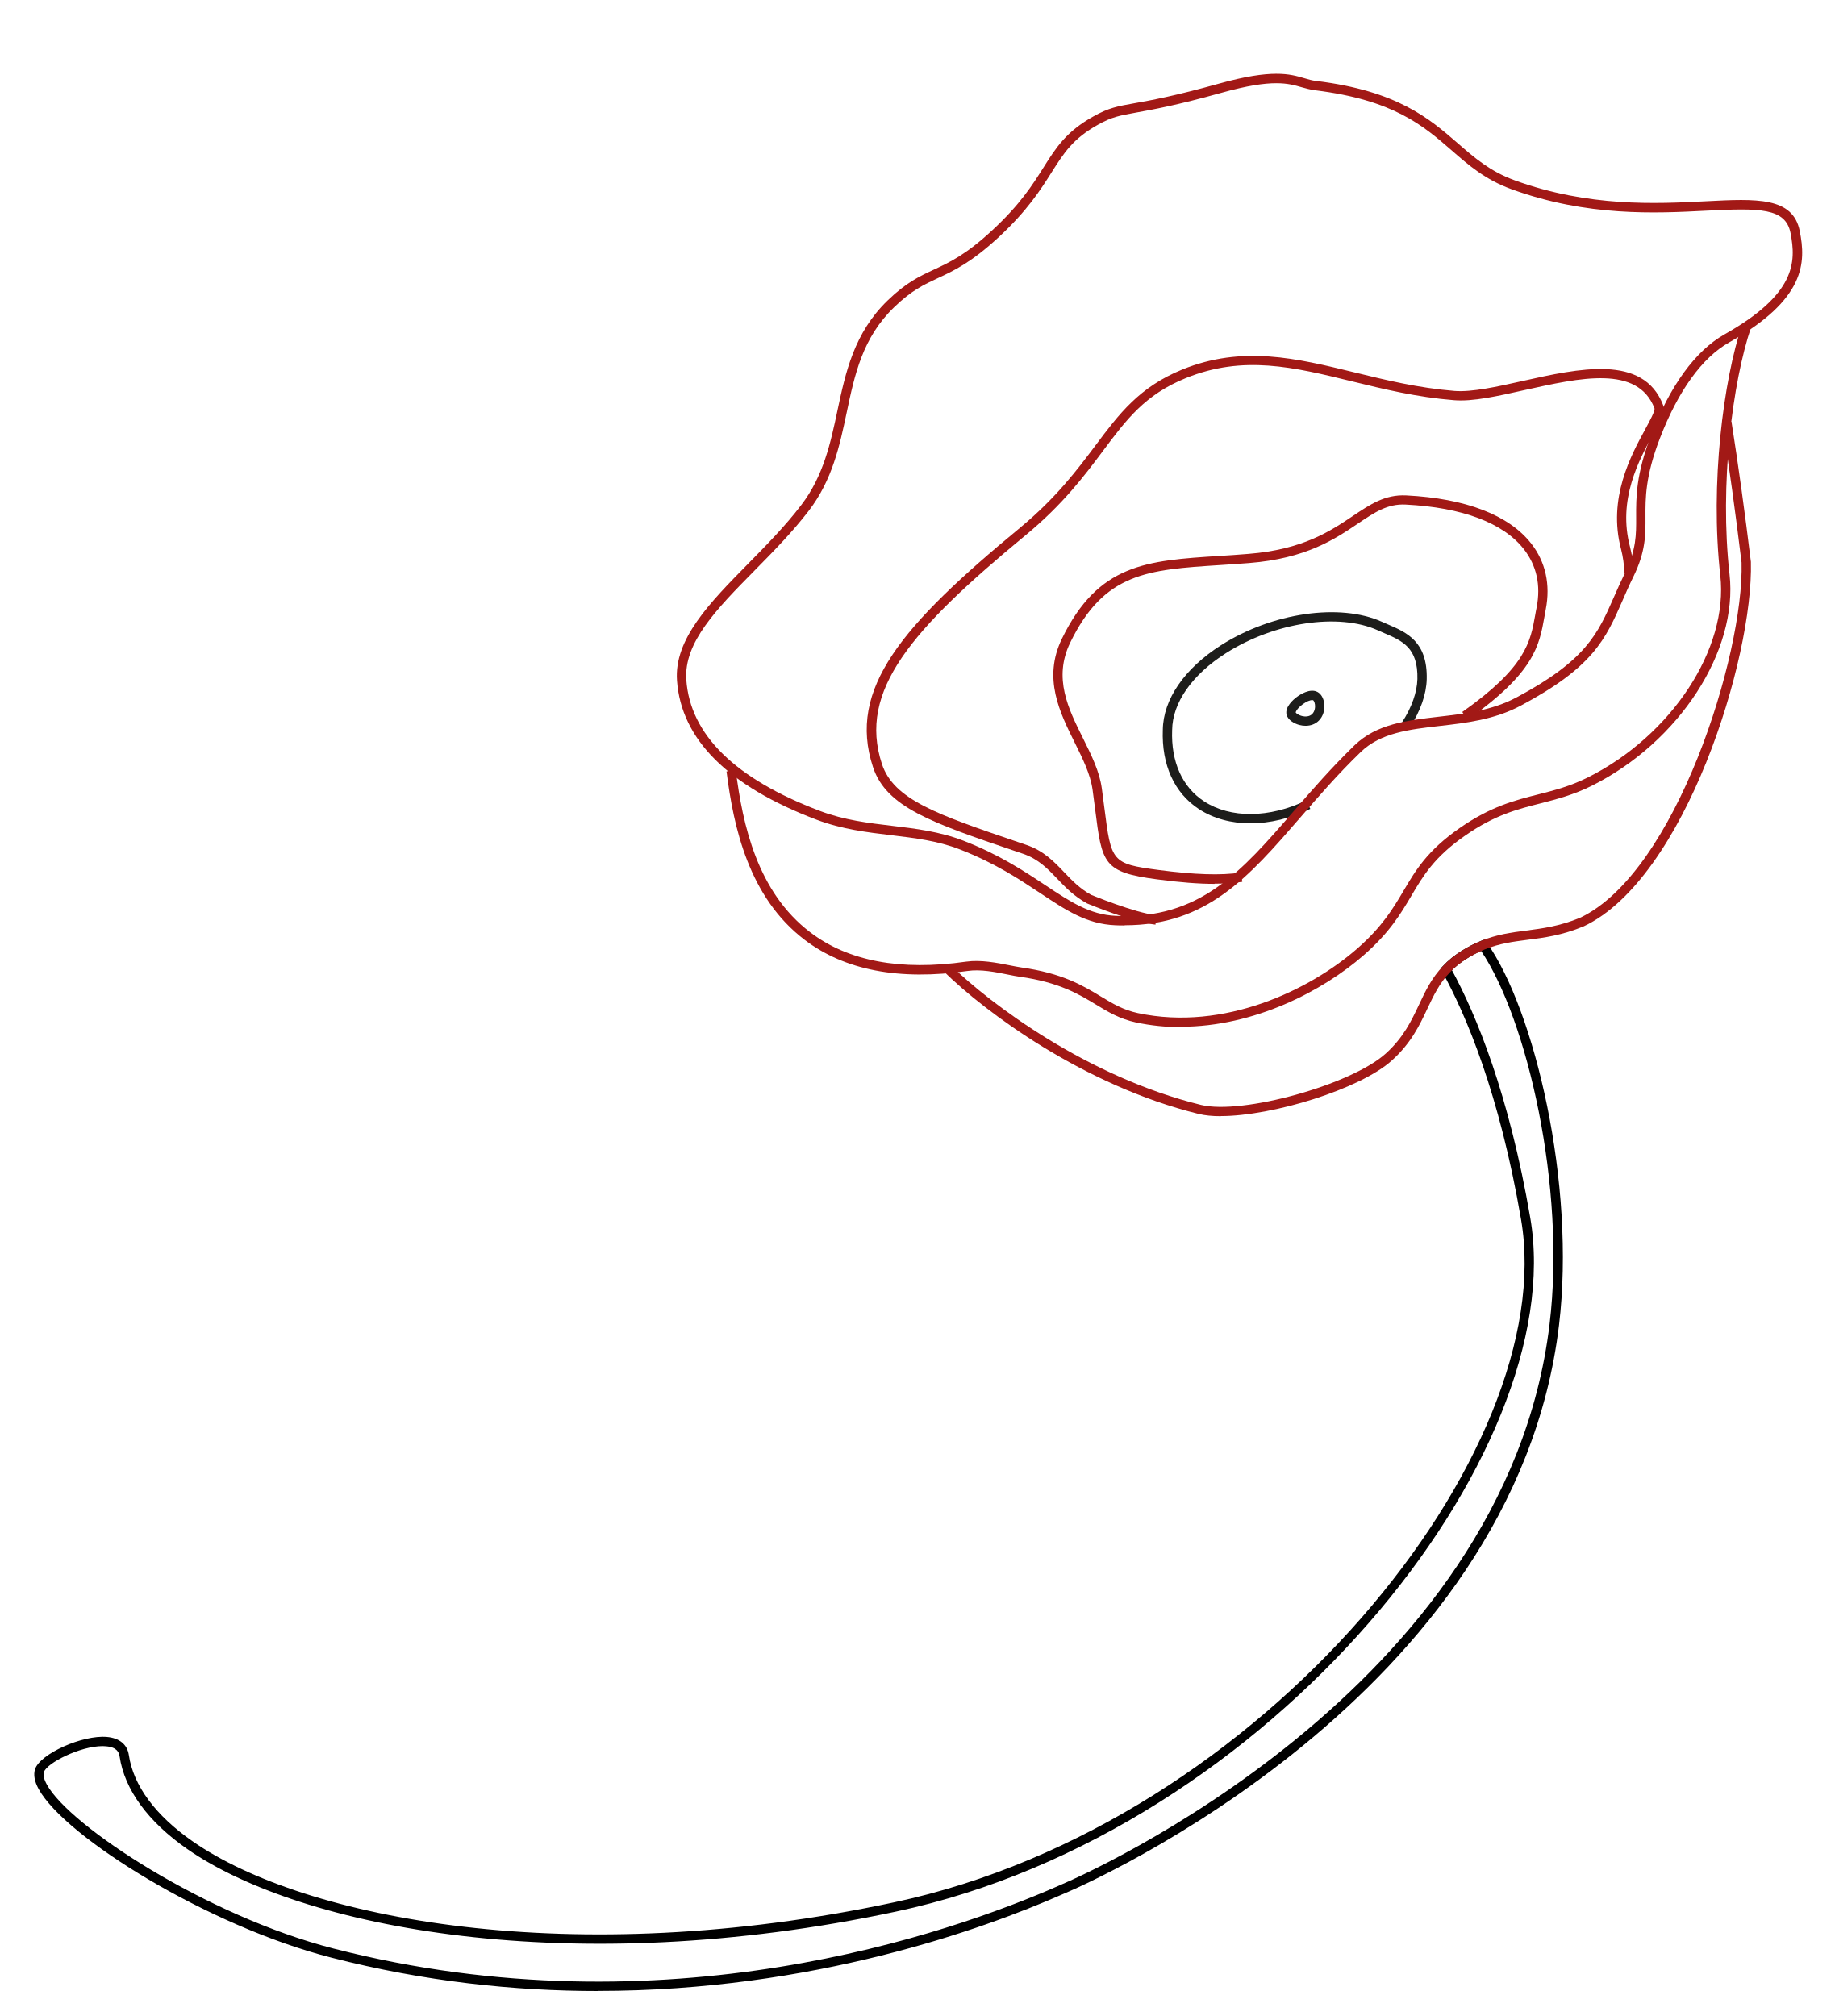
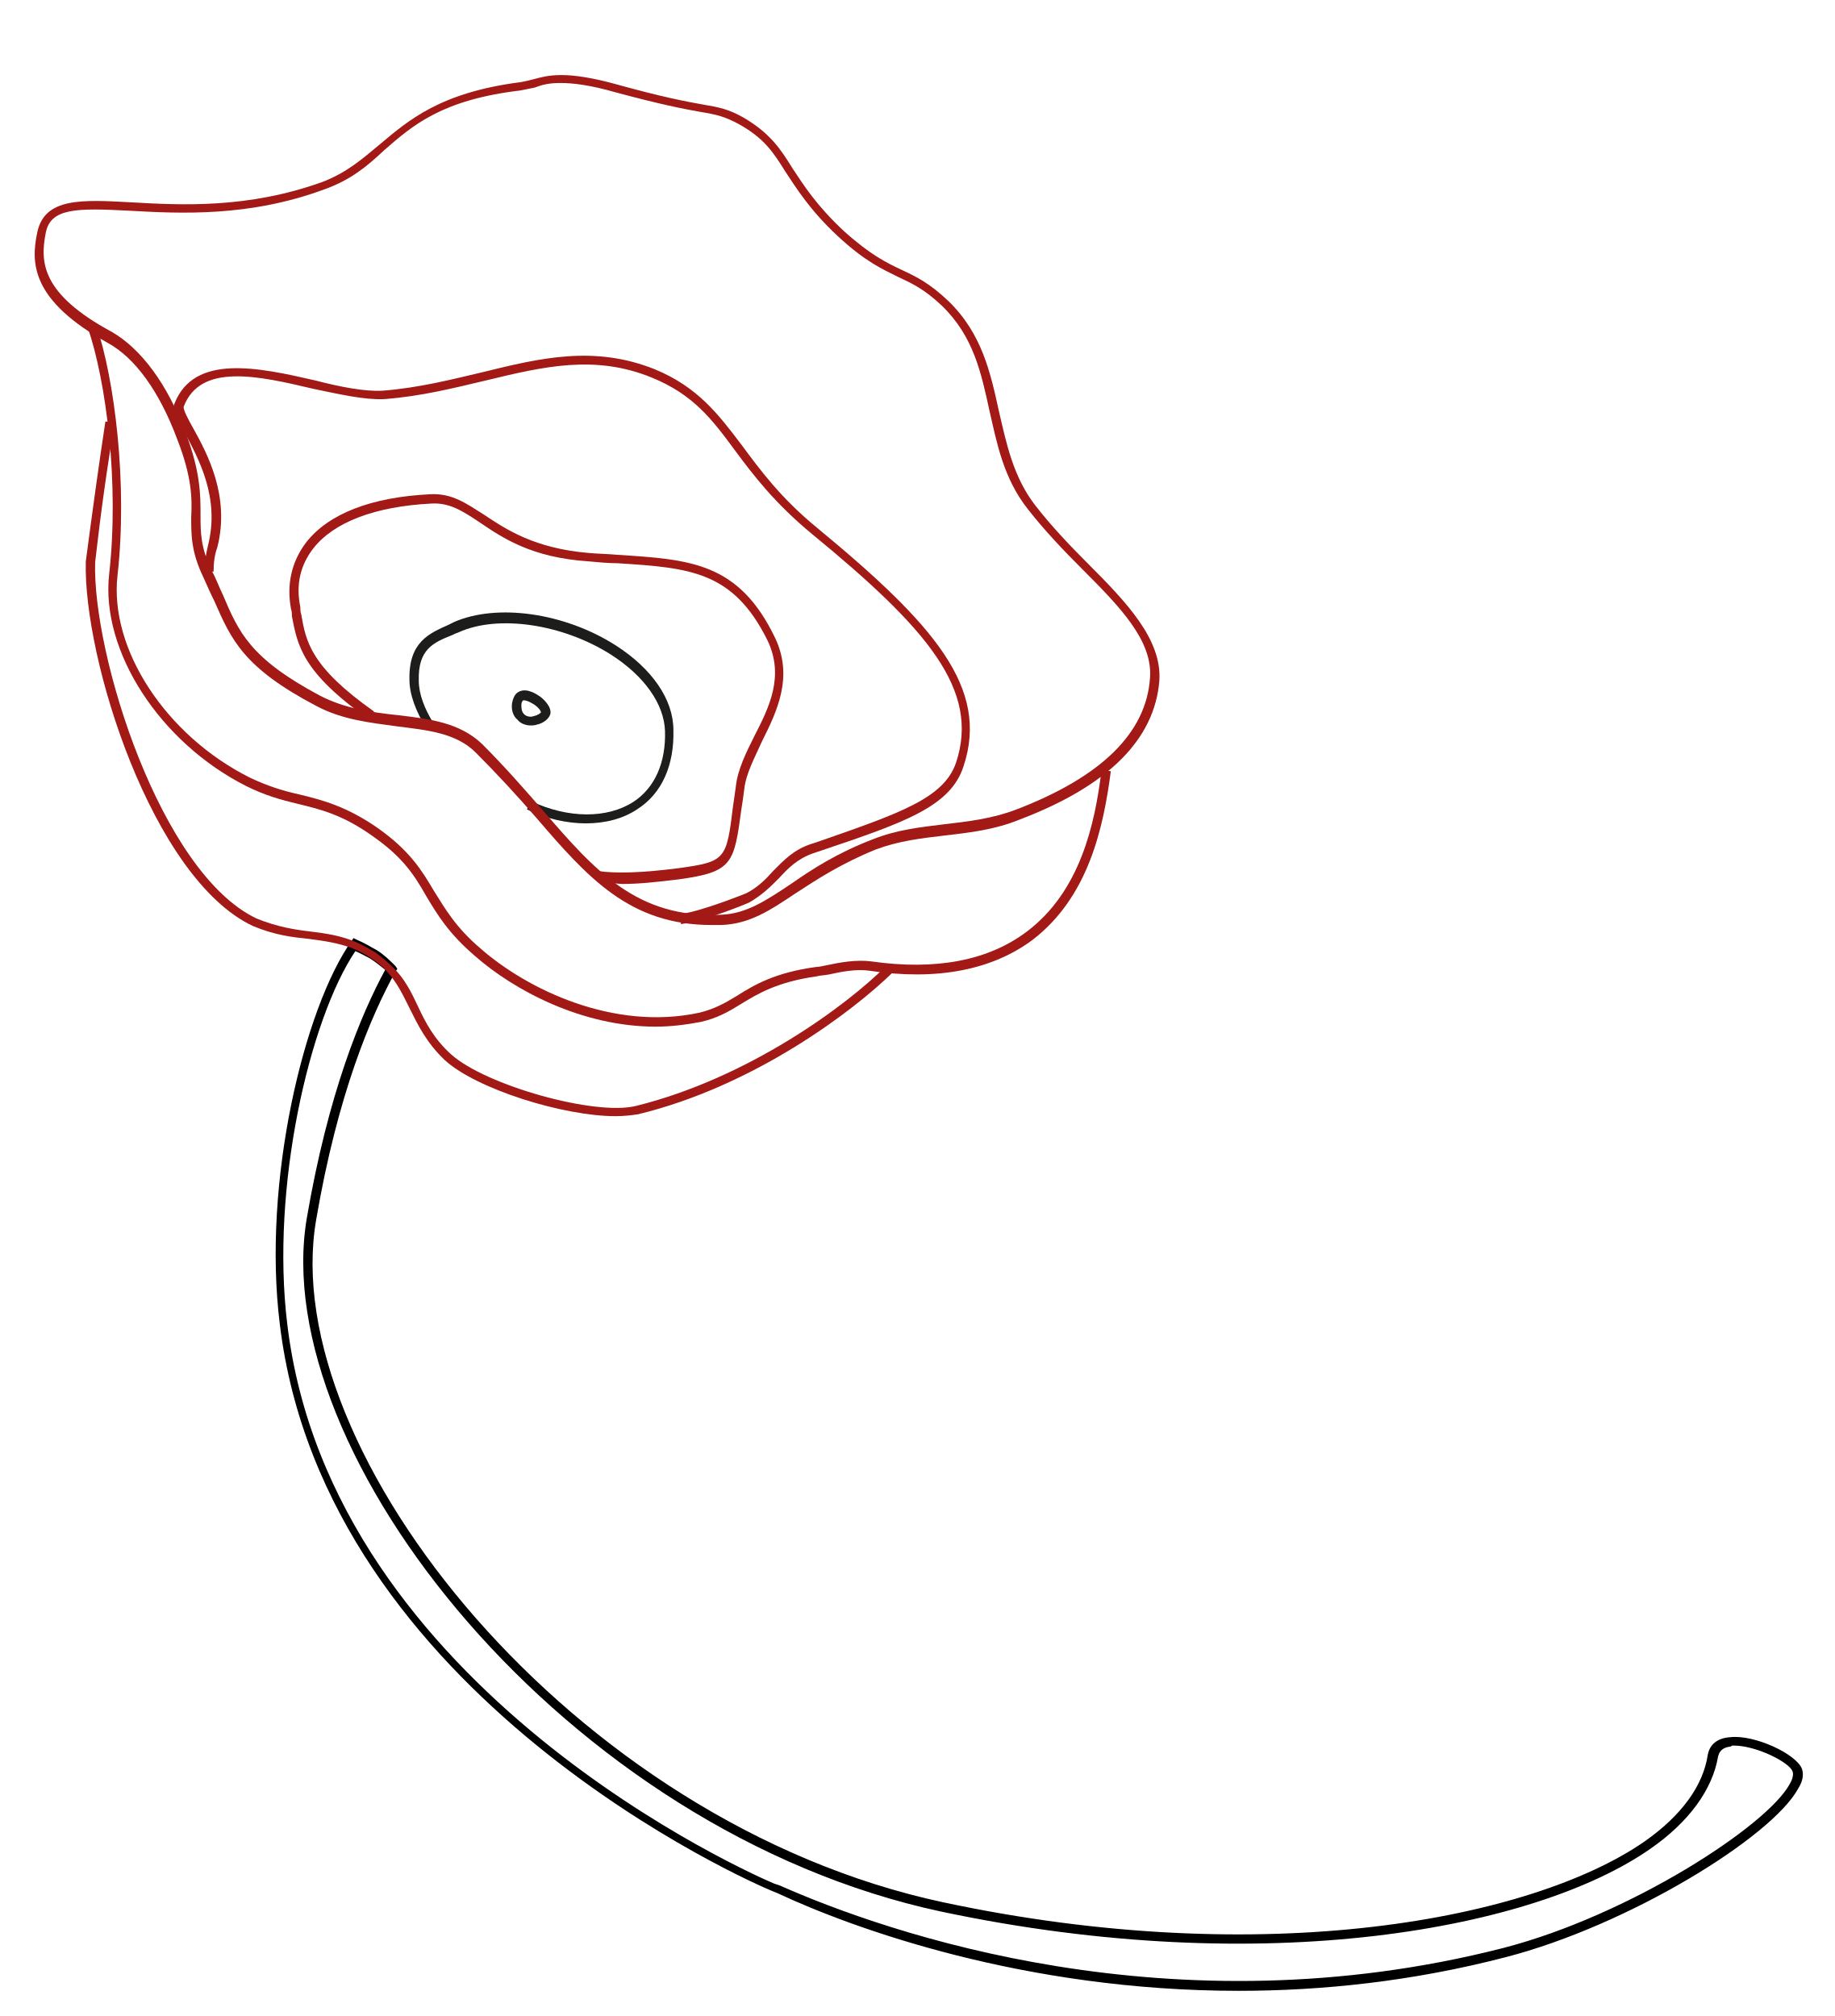
- <svg xmlns="http://www.w3.org/2000/svg" id="Layer_4" viewBox="0 0 196.68 216.16">
-   <defs>
-     <style>.cls-1{fill:#a21916;}.cls-2{fill:#1d1d1b;}</style>
-   </defs>
-   <path d="M64.1,213.48c-8.93,0-18.56-1-28.59-3.58-13.23-3.39-28.56-12.94-31.37-18.08-.45-.82-.57-1.54-.38-2.13,.55-1.65,5.08-3.68,7.7-3.45,1.35,.12,2.18,.81,2.35,1.93,.48,3.28,2.85,6.49,6.85,9.27,11.96,8.32,40.6,13.92,75.2,6.53,39.65-8.46,71.46-48.42,67.19-73.23-2.31-13.48-5.88-21.89-8.46-26.57l-.17-.32,.25-.26c.56-.61,1.23-1.15,2.03-1.65,.68-.43,1.36-.77,2.07-1.06l.37-.15,.23,.32c5.12,7.22,9.57,25.86,7.75,41.05h0c-4.8,39.96-50.85,60-52.81,60.83l-.51,.22c-8.35,3.67-26.69,10.32-49.68,10.32Zm-53.1-26.26c-2.41,0-5.97,1.81-6.29,2.78-.1,.32,0,.78,.31,1.34,2.43,4.46,17.17,14.11,30.74,17.59,35.52,9.12,66.11-1.64,77.62-6.69l.52-.23c1.93-.82,47.47-20.64,52.21-60.03,1.77-14.74-2.42-32.72-7.34-40.02-.52,.23-1.03,.5-1.55,.83-.61,.38-1.13,.79-1.58,1.23,2.61,4.81,6.11,13.25,8.4,26.56,4.34,25.22-27.84,65.81-67.97,74.38-34.9,7.45-63.85,1.75-75.98-6.69-4.23-2.94-6.74-6.38-7.27-9.95-.06-.42-.28-.98-1.44-1.08-.12,0-.25-.02-.38-.02Z" />
-   <path class="cls-2" d="M134.04,88.28c-2.05,0-3.96-.51-5.51-1.52-2.65-1.73-4.02-4.75-3.88-8.51,.04-3.26,2.32-6.57,6.24-9.07,5.49-3.49,12.74-4.54,17.25-2.51,.21,.1,.43,.19,.64,.28,2,.86,4.26,1.83,4.16,5.88-.04,1.6-.66,3.38-1.8,5.15l-.84-.54c1.04-1.61,1.6-3.21,1.64-4.63,.08-3.36-1.6-4.09-3.56-4.93-.22-.1-.44-.19-.66-.29-4.22-1.91-11.08-.88-16.3,2.44-3.63,2.31-5.74,5.32-5.77,8.25-.13,3.4,1.08,6.11,3.42,7.64,2.82,1.85,7.01,1.81,10.95-.09l.44,.9c-2.13,1.03-4.35,1.55-6.42,1.55Z" />
-   <path class="cls-2" d="M139.95,77.82c-.22,0-.45-.03-.67-.09-.53-.14-1.21-.52-1.36-1.09h0c-.22-.84,.76-1.66,1.07-1.89,.33-.25,1.45-1.01,2.27-.54,.36,.21,.62,.65,.69,1.21,.09,.7-.12,1.39-.57,1.84-.36,.37-.87,.56-1.43,.56Zm-1.06-1.43c.05,.09,.32,.31,.76,.4,.24,.05,.71,.08,1.02-.24,.27-.28,.33-.7,.29-1-.04-.29-.15-.45-.2-.47-.07-.04-.39-.03-.87,.27-.64,.39-.99,.88-.99,1.04Z" />
-   <path class="cls-1" d="M120.56,99.23c-.33,0-.66,0-1-.02-3.07-.13-5.26-1.59-8.04-3.44-2.28-1.51-4.86-3.23-8.62-4.69-2.41-.94-4.83-1.22-7.38-1.53-2.58-.31-5.26-.63-7.99-1.66-9.47-3.59-14.51-8.61-14.96-14.92h0c-.32-4.45,3.53-8.36,7.6-12.5,1.97-2,4.01-4.07,5.73-6.33,2.38-3.11,3.14-6.67,3.87-10.11,.87-4.09,1.77-8.33,5.39-11.82,1.99-1.93,3.43-2.59,4.95-3.3,1.68-.78,3.43-1.59,6.28-4.24,2.97-2.75,4.3-4.86,5.48-6.73,1.35-2.14,2.42-3.83,5.34-5.46,1.64-.92,2.58-1.09,4.45-1.42,1.7-.3,4.27-.77,9-2.09,5.7-1.59,7.61-1.04,9.14-.59,.43,.13,.84,.25,1.3,.3,8.72,1.07,12.14,4.05,15.17,6.68,1.78,1.55,3.47,3.02,6.09,3.97,7.96,2.9,15.21,2.52,20.51,2.25,5.42-.28,9.34-.48,10.06,3.21,.66,3.34,.66,7.29-7.58,11.93-2.89,1.63-5.46,5.19-7.42,10.29-1.56,4.06-1.55,6.38-1.54,8.43,.01,1.91,.02,3.72-1.3,6.4-.45,.91-.82,1.76-1.17,2.57-1.81,4.13-3.13,7.11-10.9,11.25-2.82,1.5-5.81,1.85-8.71,2.18-3.24,.37-6.3,.73-8.43,2.78-2.45,2.37-4.49,4.73-6.47,7.01-5.58,6.44-10.04,11.58-18.85,11.58ZM136.81,8.92c-1.29,0-3.09,.25-5.88,1.03-4.78,1.34-7.38,1.8-9.09,2.11-1.82,.33-2.64,.47-4.14,1.31-2.7,1.51-3.65,3.02-4.98,5.12-1.15,1.82-2.58,4.08-5.64,6.92-2.97,2.75-4.86,3.63-6.54,4.41-1.5,.7-2.8,1.3-4.68,3.11-3.4,3.28-4.23,7.18-5.1,11.31-.75,3.55-1.53,7.21-4.05,10.51-1.77,2.31-3.83,4.4-5.82,6.42-4.08,4.14-7.6,7.72-7.32,11.73h0c.42,5.88,5.24,10.61,14.32,14.05,2.61,.99,5.22,1.3,7.75,1.6,2.51,.3,5.1,.61,7.63,1.59,3.86,1.5,6.49,3.25,8.81,4.79,2.65,1.76,4.75,3.15,7.53,3.27,9.01,.39,13.45-4.73,19.06-11.21,1.99-2.3,4.06-4.68,6.53-7.08,2.37-2.29,5.59-2.66,9.01-3.06,2.8-.32,5.7-.66,8.35-2.07,7.47-3.98,8.72-6.83,10.45-10.77,.36-.82,.74-1.68,1.19-2.6,1.21-2.48,1.2-4.09,1.19-5.96-.01-2.14-.02-4.56,1.6-8.79,2.04-5.32,4.76-9.05,7.86-10.8,7.66-4.32,7.7-7.74,7.09-10.87-.53-2.71-3.3-2.69-9.03-2.4-5.39,.28-12.76,.66-20.9-2.31-2.79-1.02-4.55-2.54-6.4-4.16-3.06-2.66-6.22-5.4-14.63-6.44-.54-.07-.98-.2-1.46-.33-.72-.21-1.49-.43-2.71-.43Z" />
-   <path class="cls-1" d="M123.86,99.14h-.02c-2.46-.26-7.11-2.19-7.31-2.27-1.4-.77-2.31-1.72-3.19-2.64-1.04-1.09-2.03-2.12-3.66-2.68l-.91-.31c-8.89-3.02-13.78-4.69-15.19-9-2.77-8.4,3.13-15.22,15.74-25.63,3.9-3.23,6.14-6.22,8.12-8.86,2.51-3.35,4.68-6.25,9.3-8.13,6.45-2.62,12.27-1.2,18.42,.3,3.38,.83,6.87,1.68,10.77,2,1.86,.14,4.48-.44,7.25-1.06,6.08-1.36,12.97-2.9,15.09,2.55,.27,.7-.23,1.62-1.06,3.14-1.52,2.79-3.82,7.01-2.48,12.08,.23,.88,.36,1.82,.4,2.78l-1,.03c-.03-.89-.15-1.75-.36-2.56-1.44-5.45,1.07-10.06,2.57-12.81,.49-.91,1.11-2.03,1.01-2.3-1.81-4.65-7.97-3.27-13.94-1.94-2.85,.64-5.53,1.25-7.55,1.08-3.98-.32-7.51-1.18-10.93-2.02-6.25-1.53-11.66-2.85-17.81-.35-4.37,1.77-6.36,4.43-8.88,7.8-2.01,2.69-4.29,5.73-8.28,9.03-12.26,10.12-18.01,16.7-15.42,24.55,1.26,3.83,5.98,5.44,14.56,8.36l.91,.31c1.87,.63,2.98,1.8,4.06,2.93,.83,.87,1.68,1.76,2.9,2.43h0s4.67,1.93,6.93,2.17l-.03,1Z" />
-   <path class="cls-1" d="M130.2,94.77c-1.71,0-3.73-.16-6.14-.48-5.81-.76-5.93-1.67-6.67-7.56-.08-.62-.17-1.3-.27-2.05-.23-1.66-1.05-3.31-1.92-5.07-1.6-3.22-3.42-6.88-1.38-11.1,3.91-8.06,9.07-8.4,16.89-8.9,.99-.06,2.03-.13,3.11-.22,5.84-.46,8.82-2.46,11.21-4.07,1.85-1.24,3.43-2.31,5.71-2.2,6.37,.32,11.01,2.1,13.4,5.16,1.54,1.96,2.08,4.41,1.56,7.06-.05,.26-.1,.52-.14,.78-.55,3.08-1.06,5.99-8.23,11.04l-.58-.82c6.83-4.81,7.31-7.53,7.82-10.4,.05-.26,.09-.53,.15-.8,.47-2.4,0-4.5-1.37-6.26-2.21-2.82-6.59-4.47-12.67-4.78-1.95-.1-3.33,.84-5.1,2.03-2.49,1.68-5.58,3.76-11.69,4.24-1.09,.09-2.13,.15-3.13,.22-7.73,.5-12.4,.8-16.05,8.34-1.82,3.78-.2,7.05,1.38,10.22,.91,1.83,1.77,3.56,2.02,5.38,.1,.75,.19,1.43,.27,2.06,.74,5.8,.77,6.03,5.81,6.69,3.87,.51,6.68,.6,8.83,.28l.15,.99c-.88,.13-1.86,.2-2.97,.2Z" />
-   <path class="cls-1" d="M126.58,110.13c-1.59,0-3.19-.16-4.8-.5-1.75-.38-2.99-1.12-4.3-1.92-1.85-1.12-3.95-2.39-8.16-2.98-.35-.05-.78-.13-1.26-.23-1.32-.27-2.96-.6-4.35-.39-7.31,1.05-13.19-.08-17.47-3.35-5.97-4.55-7.6-12.04-8.36-18.05l1-.07h0c.73,5.77,2.29,13,7.97,17.32,4.06,3.1,9.69,4.16,16.72,3.15,1.56-.22,3.29,.12,4.69,.4,.46,.09,.86,.17,1.2,.22,4.42,.62,6.61,1.94,8.54,3.11,1.29,.78,2.4,1.45,3.99,1.79,9.25,1.97,18.45-2.5,23.5-6.92,2.69-2.35,3.84-4.3,4.96-6.19,1.31-2.22,2.55-4.32,6.03-6.74,3.32-2.31,5.91-2.97,8.41-3.6,1.76-.45,3.42-.87,5.34-1.83,8.97-4.5,15.07-13.81,14.18-21.65-1.11-9.82,.34-20.96,2.34-26.9l.95,.32c-1.97,5.83-3.39,16.79-2.3,26.46,.93,8.23-5.4,17.97-14.72,22.65-2.02,1.01-3.81,1.46-5.54,1.91-2.53,.64-4.92,1.25-8.09,3.46-3.3,2.29-4.49,4.3-5.74,6.42-1.16,1.96-2.35,3.98-5.16,6.43-4.36,3.8-11.69,7.64-19.57,7.64Z" />
-   <path class="cls-1" d="M130.85,119.68c-.9,0-1.7-.08-2.35-.24-12.37-3.04-22.97-11-27.28-15.23l.7-.71c4.24,4.15,14.66,11.98,26.82,14.97,4.43,1.08,16.09-2.15,19.8-5.5,1.9-1.71,2.75-3.5,3.57-5.24,.69-1.47,1.35-2.86,2.57-4.14,.56-.6,1.22-1.14,2.03-1.65,.68-.43,1.36-.77,2.07-1.06,1.69-.69,3.21-.89,4.82-1.1,1.75-.23,3.56-.46,5.77-1.37,10.28-4.85,17.59-28.24,17.32-38.09-.64-5.27-1.34-10.33-2.07-15l.99-.1c.73,4.62,1.43,9.7,2.08,15.02,.28,10.38-7.09,33.97-17.91,39.08-2.36,.98-4.24,1.22-6.05,1.45-1.54,.2-3,.39-4.57,1.03-.66,.27-1.28,.59-1.92,.98-.73,.46-1.32,.94-1.83,1.49-1.12,1.17-1.74,2.49-2.4,3.88-.86,1.83-1.76,3.71-3.81,5.56-3.41,3.07-12.78,5.96-18.35,5.96Z" />
+ <svg xmlns="http://www.w3.org/2000/svg" version="1.1" id="Layer_4" x="0px" y="0px" viewBox="0 0 196.7 216.2" style="enable-background:new 0 0 196.7 216.2;" xml:space="preserve">
+   <style type="text/css">
+ 	.st0{fill:#1D1D1B;}
+ 	.st1{fill:#A21916;}
+ </style>
+   <path d="M132.8,213.5c8.9,0,18.6-1,28.6-3.6c13.2-3.4,28.6-12.9,31.4-18.1c0.5-0.8,0.6-1.5,0.4-2.1c-0.6-1.6-5.1-3.7-7.7-3.4  c-1.4,0.1-2.2,0.8-2.4,1.9c-0.5,3.3-2.8,6.5-6.8,9.3c-12,8.3-40.6,13.9-75.2,6.5c-39.7-8.5-71.5-48.4-67.2-73.2  c2.3-13.5,5.9-21.9,8.5-26.6l0.2-0.3l-0.2-0.3c-0.6-0.6-1.2-1.2-2-1.7c-0.7-0.4-1.4-0.8-2.1-1.1l-0.4-0.2l-0.2,0.3  c-5.1,7.2-9.6,25.9-7.7,41.1l0,0c4.8,40,50.8,60,52.8,60.8l0.5,0.2C91.4,206.8,109.8,213.5,132.8,213.5L132.8,213.5z M185.9,187.2  c2.4,0,6,1.8,6.3,2.8c0.1,0.3,0,0.8-0.3,1.3c-2.4,4.5-17.2,14.1-30.7,17.6c-35.5,9.1-66.1-1.6-77.6-6.7L83,202  c-1.9-0.8-47.5-20.6-52.2-60c-1.8-14.7,2.4-32.7,7.3-40c0.5,0.2,1,0.5,1.6,0.8c0.6,0.4,1.1,0.8,1.6,1.2c-2.6,4.8-6.1,13.2-8.4,26.6  c-4.3,25.2,27.8,65.8,68,74.4c34.9,7.4,63.8,1.8,76-6.7c4.2-2.9,6.7-6.4,7.3-9.9c0.1-0.4,0.3-1,1.4-1.1  C185.6,187.2,185.7,187.2,185.9,187.2L185.9,187.2z" />
+   <path class="st0" d="M62.8,88.3c2.1,0,4-0.5,5.5-1.5c2.7-1.7,4-4.8,3.9-8.5c0-3.3-2.3-6.6-6.2-9.1c-5.5-3.5-12.7-4.5-17.3-2.5  c-0.2,0.1-0.4,0.2-0.6,0.3c-2,0.9-4.3,1.8-4.2,5.9c0,1.6,0.7,3.4,1.8,5.2l0.8-0.5c-1-1.6-1.6-3.2-1.6-4.6c-0.1-3.4,1.6-4.1,3.6-4.9  c0.2-0.1,0.4-0.2,0.7-0.3c4.2-1.9,11.1-0.9,16.3,2.4c3.6,2.3,5.7,5.3,5.8,8.2c0.1,3.4-1.1,6.1-3.4,7.6c-2.8,1.8-7,1.8-11-0.1  l-0.4,0.9C58.5,87.8,60.8,88.3,62.8,88.3L62.8,88.3z" />
+   <path class="st0" d="M56.9,77.8c0.2,0,0.4,0,0.7-0.1c0.5-0.1,1.2-0.5,1.4-1.1l0,0c0.2-0.8-0.8-1.7-1.1-1.9c-0.3-0.2-1.4-1-2.3-0.5  c-0.4,0.2-0.6,0.7-0.7,1.2c-0.1,0.7,0.1,1.4,0.6,1.8C55.8,77.6,56.4,77.8,56.9,77.8L56.9,77.8z M58,76.4c-0.1,0.1-0.3,0.3-0.8,0.4  c-0.2,0.1-0.7,0.1-1-0.2c-0.3-0.3-0.3-0.7-0.3-1c0-0.3,0.1-0.4,0.2-0.5c0.1,0,0.4,0,0.9,0.3C57.6,75.7,58,76.2,58,76.4L58,76.4z" />
+   <path class="st1" d="M76.3,99.2c0.3,0,0.7,0,1,0c3.1-0.1,5.3-1.6,8-3.4c2.3-1.5,4.9-3.2,8.6-4.7c2.4-0.9,4.8-1.2,7.4-1.5  c2.6-0.3,5.3-0.6,8-1.7c9.5-3.6,14.5-8.6,15-14.9l0,0c0.3-4.4-3.5-8.4-7.6-12.5c-2-2-4-4.1-5.7-6.3c-2.4-3.1-3.1-6.7-3.9-10.1  c-0.9-4.1-1.8-8.3-5.4-11.8c-2-1.9-3.4-2.6-4.9-3.3c-1.7-0.8-3.4-1.6-6.3-4.2c-3-2.8-4.3-4.9-5.5-6.7c-1.3-2.1-2.4-3.8-5.3-5.5  c-1.6-0.9-2.6-1.1-4.4-1.4c-1.7-0.3-4.3-0.8-9-2.1c-5.7-1.6-7.6-1-9.1-0.6c-0.4,0.1-0.8,0.2-1.3,0.3c-8.7,1.1-12.1,4.1-15.2,6.7  c-1.8,1.5-3.5,3-6.1,4c-8,2.9-15.2,2.5-20.5,2.2c-5.4-0.3-9.3-0.5-10.1,3.2c-0.7,3.3-0.7,7.3,7.6,11.9c2.9,1.6,5.5,5.2,7.4,10.3  c1.6,4.1,1.6,6.4,1.5,8.4c0,1.9,0,3.7,1.3,6.4c0.4,0.9,0.8,1.8,1.2,2.6c1.8,4.1,3.1,7.1,10.9,11.2c2.8,1.5,5.8,1.8,8.7,2.2  c3.2,0.4,6.3,0.7,8.4,2.8c2.4,2.4,4.5,4.7,6.5,7C63,94.1,67.5,99.2,76.3,99.2L76.3,99.2z M60.1,8.9c1.3,0,3.1,0.2,5.9,1  c4.8,1.3,7.4,1.8,9.1,2.1c1.8,0.3,2.6,0.5,4.1,1.3c2.7,1.5,3.7,3,5,5.1c1.2,1.8,2.6,4.1,5.6,6.9c3,2.8,4.9,3.6,6.5,4.4  c1.5,0.7,2.8,1.3,4.7,3.1c3.4,3.3,4.2,7.2,5.1,11.3c0.8,3.5,1.5,7.2,4.1,10.5c1.8,2.3,3.8,4.4,5.8,6.4c4.1,4.1,7.6,7.7,7.3,11.7l0,0  c-0.4,5.9-5.2,10.6-14.3,14.1c-2.6,1-5.2,1.3-7.8,1.6c-2.5,0.3-5.1,0.6-7.6,1.6c-3.9,1.5-6.5,3.2-8.8,4.8c-2.7,1.8-4.8,3.2-7.5,3.3  c-9,0.4-13.5-4.7-19.1-11.2c-2-2.3-4.1-4.7-6.5-7.1c-2.4-2.3-5.6-2.7-9-3.1c-2.8-0.3-5.7-0.7-8.4-2.1c-7.5-4-8.7-6.8-10.4-10.8  c-0.4-0.8-0.7-1.7-1.2-2.6c-1.2-2.5-1.2-4.1-1.2-6c0-2.1,0-4.6-1.6-8.8c-2-5.3-4.8-9-7.9-10.8C4.4,31.5,4.3,28.1,4.9,25  c0.5-2.7,3.3-2.7,9-2.4c5.4,0.3,12.8,0.7,20.9-2.3c2.8-1,4.6-2.5,6.4-4.2c3.1-2.7,6.2-5.4,14.6-6.4c0.5-0.1,1-0.2,1.5-0.3  C58.1,9.1,58.8,8.9,60.1,8.9L60.1,8.9z" />
+   <path class="st1" d="M73,99.1L73,99.1c2.5-0.3,7.1-2.2,7.3-2.3c1.4-0.8,2.3-1.7,3.2-2.6c1-1.1,2-2.1,3.7-2.7l0.9-0.3  c8.9-3,13.8-4.7,15.2-9c2.8-8.4-3.1-15.2-15.7-25.6c-3.9-3.2-6.1-6.2-8.1-8.9c-2.5-3.3-4.7-6.2-9.3-8.1c-6.5-2.6-12.3-1.2-18.4,0.3  c-3.4,0.8-6.9,1.7-10.8,2c-1.9,0.1-4.5-0.4-7.2-1.1c-6.1-1.4-13-2.9-15.1,2.5c-0.3,0.7,0.2,1.6,1.1,3.1c1.5,2.8,3.8,7,2.5,12.1  c-0.2,0.9-0.4,1.8-0.4,2.8l1,0c0-0.9,0.1-1.8,0.4-2.6c1.4-5.5-1.1-10.1-2.6-12.8c-0.5-0.9-1.1-2-1-2.3c1.8-4.7,8-3.3,13.9-1.9  c2.9,0.6,5.5,1.2,7.6,1.1c4-0.3,7.5-1.2,10.9-2c6.2-1.5,11.7-2.8,17.8-0.3c4.4,1.8,6.4,4.4,8.9,7.8c2,2.7,4.3,5.7,8.3,9  c12.3,10.1,18,16.7,15.4,24.5c-1.3,3.8-6,5.4-14.6,8.4l-0.9,0.3c-1.9,0.6-3,1.8-4.1,2.9c-0.8,0.9-1.7,1.8-2.9,2.4l0,0  c0,0-4.7,1.9-6.9,2.2L73,99.1L73,99.1z" />
+   <path class="st1" d="M66.7,94.8c1.7,0,3.7-0.2,6.1-0.5c5.8-0.8,5.9-1.7,6.7-7.6c0.1-0.6,0.2-1.3,0.3-2.1c0.2-1.7,1.1-3.3,1.9-5.1  c1.6-3.2,3.4-6.9,1.4-11.1c-3.9-8.1-9.1-8.4-16.9-8.9c-1-0.1-2-0.1-3.1-0.2c-5.8-0.5-8.8-2.5-11.2-4.1c-1.9-1.2-3.4-2.3-5.7-2.2  c-6.4,0.3-11,2.1-13.4,5.2c-1.5,2-2.1,4.4-1.6,7.1c0.1,0.3,0.1,0.5,0.1,0.8c0.6,3.1,1.1,6,8.2,11l0.6-0.8c-6.8-4.8-7.3-7.5-7.8-10.4  c-0.1-0.3-0.1-0.5-0.1-0.8c-0.5-2.4,0-4.5,1.4-6.3c2.2-2.8,6.6-4.5,12.7-4.8c1.9-0.1,3.3,0.8,5.1,2c2.5,1.7,5.6,3.8,11.7,4.2  c1.1,0.1,2.1,0.2,3.1,0.2c7.7,0.5,12.4,0.8,16.1,8.3c1.8,3.8,0.2,7.1-1.4,10.2c-0.9,1.8-1.8,3.6-2,5.4c-0.1,0.8-0.2,1.4-0.3,2.1  c-0.7,5.8-0.8,6-5.8,6.7c-3.9,0.5-6.7,0.6-8.8,0.3l-0.1,1C64.6,94.7,65.6,94.7,66.7,94.8L66.7,94.8z" />
+   <path class="st1" d="M70.3,110.1c1.6,0,3.2-0.2,4.8-0.5c1.8-0.4,3-1.1,4.3-1.9c1.8-1.1,3.9-2.4,8.2-3c0.3-0.1,0.8-0.1,1.3-0.2  c1.3-0.3,3-0.6,4.3-0.4c7.3,1.1,13.2-0.1,17.5-3.3c6-4.6,7.6-12,8.4-18.1l-1-0.1l0,0c-0.7,5.8-2.3,13-8,17.3  c-4.1,3.1-9.7,4.2-16.7,3.2c-1.6-0.2-3.3,0.1-4.7,0.4c-0.5,0.1-0.9,0.2-1.2,0.2c-4.4,0.6-6.6,1.9-8.5,3.1c-1.3,0.8-2.4,1.4-4,1.8  c-9.2,2-18.5-2.5-23.5-6.9c-2.7-2.3-3.8-4.3-5-6.2c-1.3-2.2-2.6-4.3-6-6.7c-3.3-2.3-5.9-3-8.4-3.6c-1.8-0.4-3.4-0.9-5.3-1.8  c-9-4.5-15.1-13.8-14.2-21.7c1.1-9.8-0.3-21-2.3-26.9l-0.9,0.3c2,5.8,3.4,16.8,2.3,26.5c-0.9,8.2,5.4,18,14.7,22.7  c2,1,3.8,1.5,5.5,1.9c2.5,0.6,4.9,1.2,8.1,3.5c3.3,2.3,4.5,4.3,5.7,6.4c1.2,2,2.4,4,5.2,6.4C55.1,106.2,62.4,110.1,70.3,110.1  L70.3,110.1z" />
+   <path class="st1" d="M66,119.7c0.9,0,1.7-0.1,2.4-0.2c12.4-3,23-11,27.3-15.2l-0.7-0.7c-4.2,4.2-14.7,12-26.8,15  c-4.4,1.1-16.1-2.2-19.8-5.5c-1.9-1.7-2.8-3.5-3.6-5.2c-0.7-1.5-1.4-2.9-2.6-4.1c-0.6-0.6-1.2-1.1-2-1.7c-0.7-0.4-1.4-0.8-2.1-1.1  c-1.7-0.7-3.2-0.9-4.8-1.1c-1.7-0.2-3.6-0.5-5.8-1.4C17.2,93.6,9.9,70.2,10.2,60.3c0.6-5.3,1.3-10.3,2.1-15l-1-0.1  c-0.7,4.6-1.4,9.7-2.1,15c-0.3,10.4,7.1,34,17.9,39.1c2.4,1,4.2,1.2,6.1,1.4c1.5,0.2,3,0.4,4.6,1c0.7,0.3,1.3,0.6,1.9,1  c0.7,0.5,1.3,0.9,1.8,1.5c1.1,1.2,1.7,2.5,2.4,3.9c0.9,1.8,1.8,3.7,3.8,5.6C51.1,116.8,60.4,119.7,66,119.7L66,119.7z" />
</svg>
